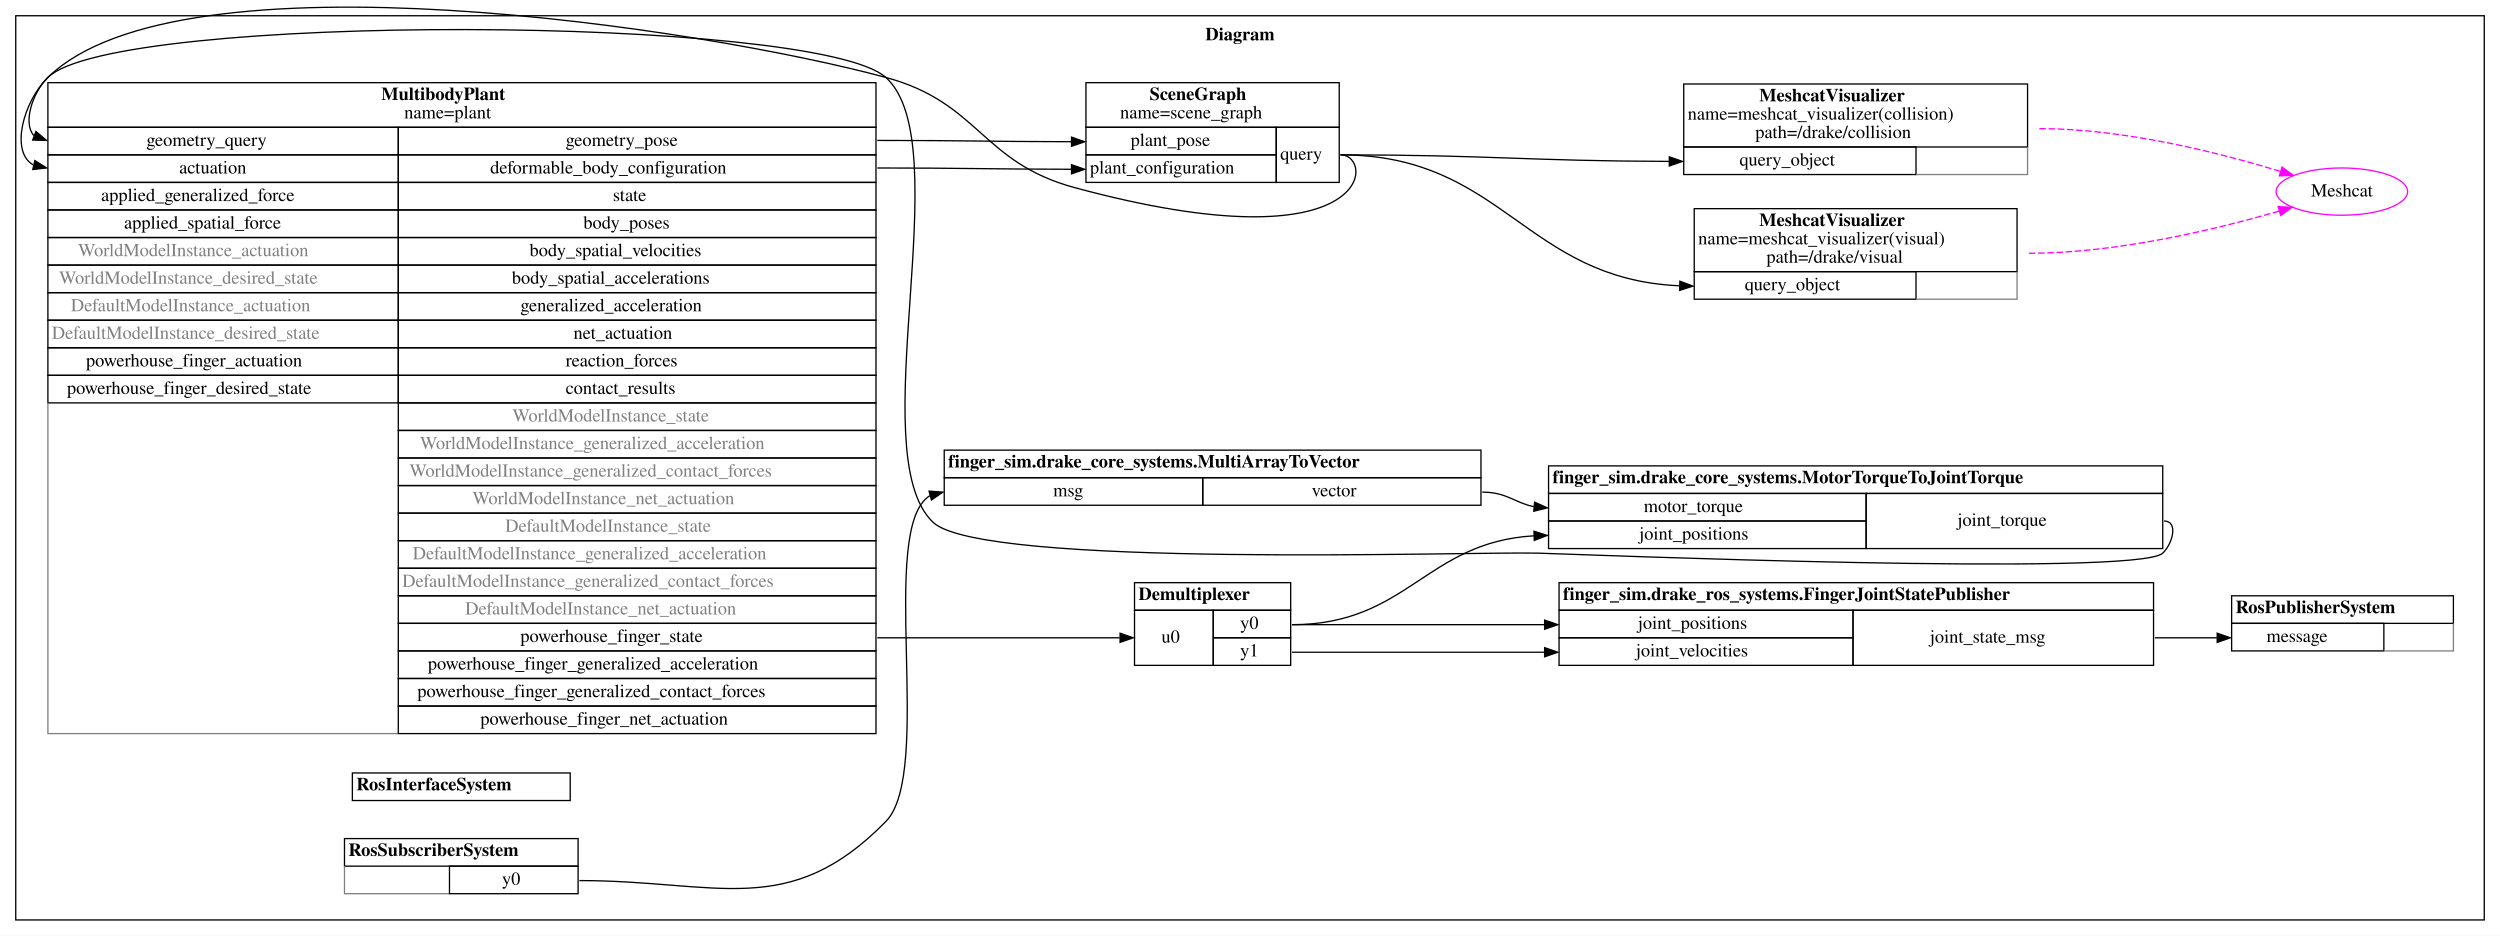
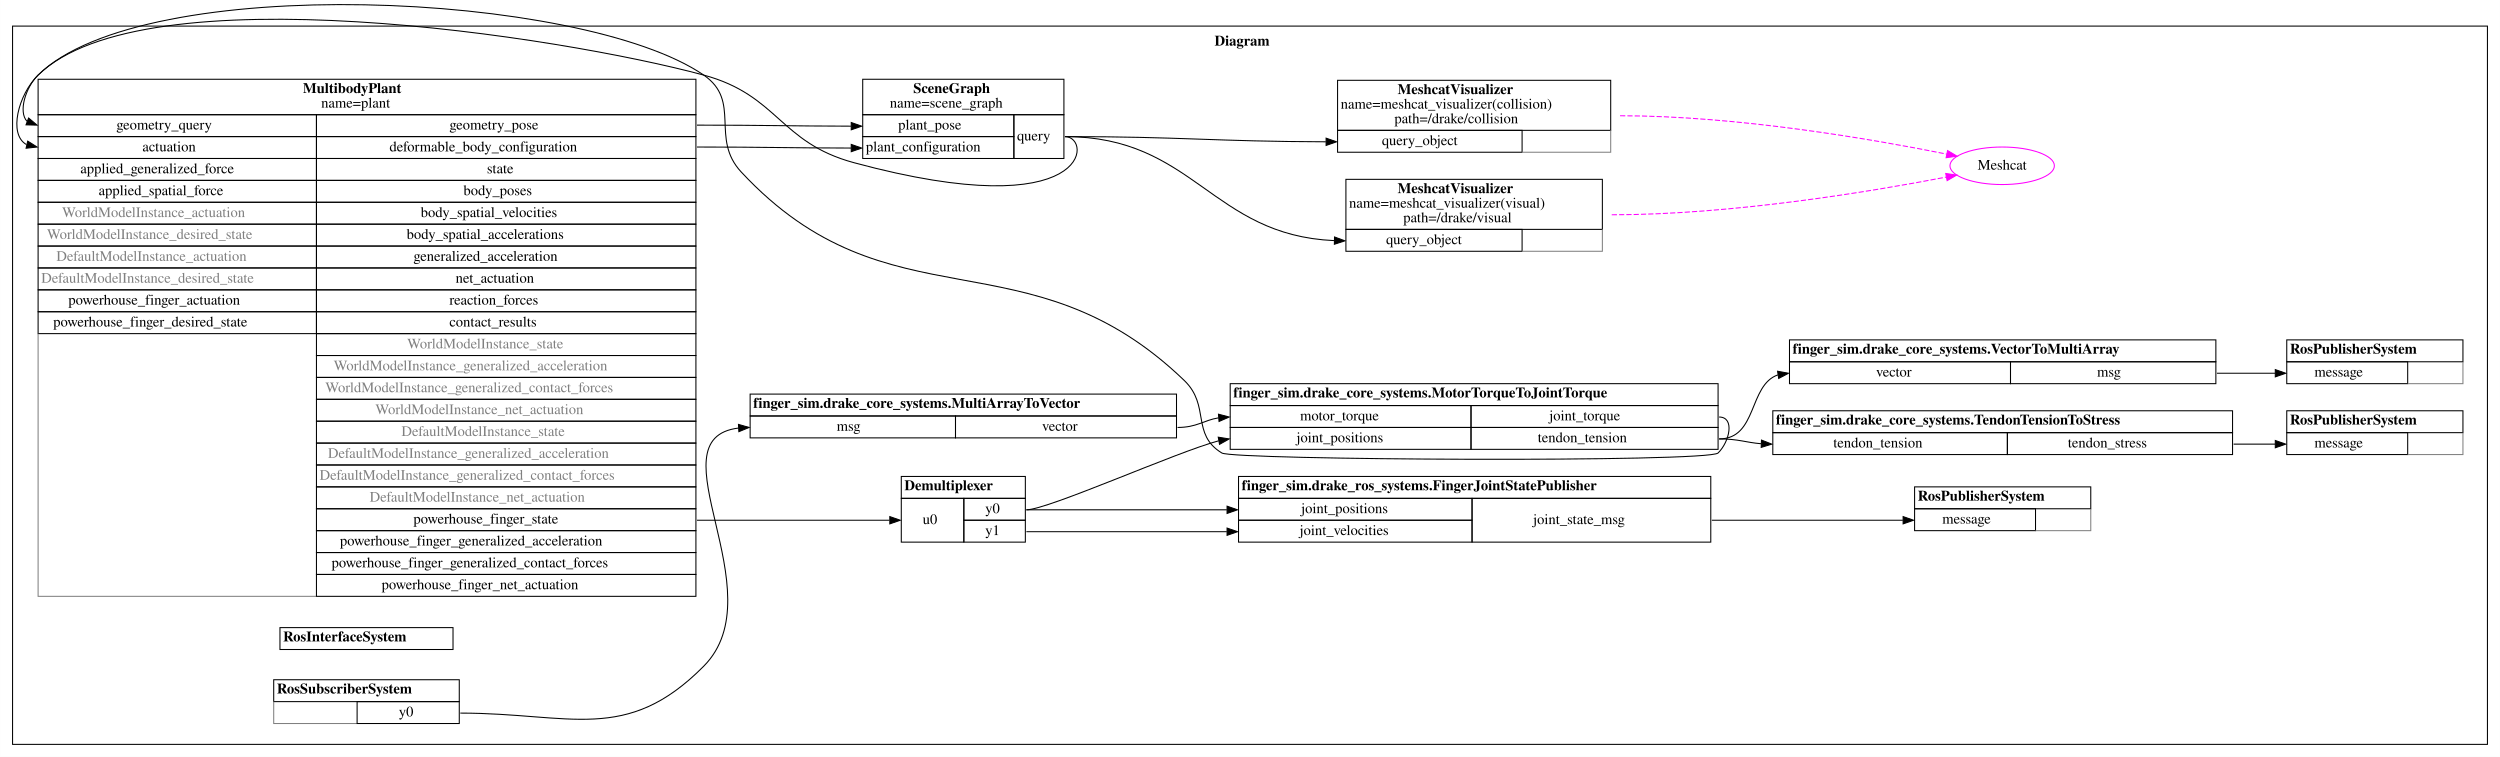
- <svg xmlns="http://www.w3.org/2000/svg" width="1905pt" height="713pt" viewBox="0.00 0.00 1905.00 713.00">
-   <g id="graph0" class="graph" transform="scale(1 1) rotate(0) translate(4 709)">
-     <polygon fill="white" stroke="transparent" points="-4,4 -4,-709 1901,-709 1901,4 -4,4" />
+ <svg xmlns="http://www.w3.org/2000/svg" width="2398pt" height="726pt" viewBox="0.00 0.00 2398.00 726.03">
+   <g id="graph0" class="graph" transform="scale(1 1) rotate(0) translate(4 722.03)">
+     <polygon fill="white" stroke="transparent" points="-4,4 -4,-722.03 2394,-722.03 2394,4 -4,4" />
    <g id="clust1" class="cluster">
-       <polygon fill="none" stroke="black" points="8,-8 8,-697 1889,-697 1889,-8 8,-8" />
-       <text text-anchor="start" x="914.5" y="-678.3" font-family="Times,serif" font-weight="bold" font-size="14.00">Diagram</text>
+       <polygon fill="none" stroke="black" points="8,-8 8,-697 2382,-697 2382,-8 8,-8" />
+       <text text-anchor="start" x="1161" y="-678.3" font-family="Times,serif" font-weight="bold" font-size="14.00">Diagram</text>
    </g>
    <g id="clust2" class="cluster">
-       <polygon fill="none" stroke="white" points="16,-16 16,-658 1881,-658 1881,-16 16,-16" />
+       <polygon fill="none" stroke="white" points="16,-16 16,-658 2374,-658 2374,-16 16,-16" />
    </g>
    <g id="node1" class="node">
      <polygon fill="none" stroke="black" points="32.5,-612 32.5,-646 663.5,-646 663.5,-612 32.5,-612" />
      <text text-anchor="start" x="286.5" y="-632.8" font-family="Times,serif" font-weight="bold" font-size="14.00">MultibodyPlant</text>
      <text text-anchor="start" x="304" y="-618.8" font-family="Times,serif" font-size="14.00">name=plant</text>
      <polygon fill="none" stroke="black" points="32.5,-591 32.5,-612 299.5,-612 299.5,-591 32.5,-591" />
      <text text-anchor="start" x="107.5" y="-597.8" font-family="Times,serif" font-size="14.00">geometry_query</text>
      <polygon fill="none" stroke="black" points="299.5,-591 299.5,-612 663.5,-612 663.5,-591 299.5,-591" />
      <text text-anchor="start" x="427" y="-597.8" font-family="Times,serif" font-size="14.00">geometry_pose</text>
      <polygon fill="none" stroke="black" points="32.5,-570 32.5,-591 299.5,-591 299.5,-570 32.5,-570" />
      <text text-anchor="start" x="132.5" y="-576.8" font-family="Times,serif" font-size="14.00">actuation</text>
      <polygon fill="none" stroke="black" points="299.5,-570 299.5,-591 663.5,-591 663.5,-570 299.5,-570" />
      <text text-anchor="start" x="369.5" y="-576.8" font-family="Times,serif" font-size="14.00">deformable_body_configuration</text>
      <polygon fill="none" stroke="black" points="32.5,-549 32.5,-570 299.5,-570 299.5,-549 32.5,-549" />
      <text text-anchor="start" x="73" y="-555.8" font-family="Times,serif" font-size="14.00">applied_generalized_force</text>
      <polygon fill="none" stroke="black" points="299.5,-549 299.5,-570 663.5,-570 663.5,-549 299.5,-549" />
      <text text-anchor="start" x="463" y="-555.8" font-family="Times,serif" font-size="14.00">state</text>
      <polygon fill="none" stroke="black" points="32.5,-528 32.5,-549 299.5,-549 299.5,-528 32.5,-528" />
      <text text-anchor="start" x="90.5" y="-534.8" font-family="Times,serif" font-size="14.00">applied_spatial_force</text>
      <polygon fill="none" stroke="black" points="299.5,-528 299.5,-549 663.5,-549 663.5,-528 299.5,-528" />
      <text text-anchor="start" x="440.5" y="-534.8" font-family="Times,serif" font-size="14.00">body_poses</text>
      <polygon fill="none" stroke="black" points="32.5,-507 32.5,-528 299.5,-528 299.5,-507 32.5,-507" />
      <text text-anchor="start" x="55.5" y="-513.8" font-family="Times,serif" font-size="14.00" fill="grey">WorldModelInstance_actuation</text>
      <polygon fill="none" stroke="black" points="299.5,-507 299.5,-528 663.5,-528 663.5,-507 299.5,-507" />
      <text text-anchor="start" x="399.5" y="-513.8" font-family="Times,serif" font-size="14.00">body_spatial_velocities</text>
      <polygon fill="none" stroke="black" points="32.5,-486 32.5,-507 299.5,-507 299.5,-486 32.5,-486" />
      <text text-anchor="start" x="41" y="-492.8" font-family="Times,serif" font-size="14.00" fill="grey">WorldModelInstance_desired_state</text>
      <polygon fill="none" stroke="black" points="299.5,-486 299.5,-507 663.5,-507 663.5,-486 299.5,-486" />
      <text text-anchor="start" x="386" y="-492.8" font-family="Times,serif" font-size="14.00">body_spatial_accelerations</text>
      <polygon fill="none" stroke="black" points="32.5,-465 32.5,-486 299.5,-486 299.5,-465 32.5,-465" />
      <text text-anchor="start" x="50" y="-471.8" font-family="Times,serif" font-size="14.00" fill="grey">DefaultModelInstance_actuation</text>
      <polygon fill="none" stroke="black" points="299.5,-465 299.5,-486 663.5,-486 663.5,-465 299.5,-465" />
      <text text-anchor="start" x="392.5" y="-471.8" font-family="Times,serif" font-size="14.00">generalized_acceleration</text>
      <polygon fill="none" stroke="black" points="32.5,-444 32.5,-465 299.5,-465 299.5,-444 32.5,-444" />
      <text text-anchor="start" x="35.5" y="-450.8" font-family="Times,serif" font-size="14.00" fill="grey">DefaultModelInstance_desired_state</text>
      <polygon fill="none" stroke="black" points="299.5,-444 299.5,-465 663.5,-465 663.5,-444 299.5,-444" />
      <text text-anchor="start" x="433" y="-450.8" font-family="Times,serif" font-size="14.00">net_actuation</text>
      <polygon fill="none" stroke="black" points="32.5,-423 32.5,-444 299.5,-444 299.5,-423 32.5,-423" />
      <text text-anchor="start" x="61.5" y="-429.8" font-family="Times,serif" font-size="14.00">powerhouse_finger_actuation</text>
      <polygon fill="none" stroke="black" points="299.5,-423 299.5,-444 663.5,-444 663.5,-423 299.5,-423" />
      <text text-anchor="start" x="427" y="-429.8" font-family="Times,serif" font-size="14.00">reaction_forces</text>
      <polygon fill="none" stroke="black" points="32.5,-402 32.5,-423 299.5,-423 299.5,-402 32.5,-402" />
      <text text-anchor="start" x="47" y="-408.8" font-family="Times,serif" font-size="14.00">powerhouse_finger_desired_state</text>
      <polygon fill="none" stroke="black" points="299.5,-402 299.5,-423 663.5,-423 663.5,-402 299.5,-402" />
      <text text-anchor="start" x="427" y="-408.8" font-family="Times,serif" font-size="14.00">contact_results</text>
      <polyline fill="none" stroke="grey" points="32.5,-402 32.5,-150 299.5,-150 " />
      <polygon fill="none" stroke="black" points="299.5,-381 299.5,-402 663.5,-402 663.5,-381 299.5,-381" />
      <text text-anchor="start" x="386.5" y="-387.8" font-family="Times,serif" font-size="14.00" fill="grey">WorldModelInstance_state</text>
      <polygon fill="none" stroke="black" points="299.5,-360 299.5,-381 663.5,-381 663.5,-360 299.5,-360" />
      <text text-anchor="start" x="316" y="-366.8" font-family="Times,serif" font-size="14.00" fill="grey">WorldModelInstance_generalized_acceleration</text>
      <polygon fill="none" stroke="black" points="299.5,-339 299.5,-360 663.5,-360 663.5,-339 299.5,-339" />
      <text text-anchor="start" x="308" y="-345.8" font-family="Times,serif" font-size="14.00" fill="grey">WorldModelInstance_generalized_contact_forces</text>
      <polygon fill="none" stroke="black" points="299.5,-318 299.5,-339 663.5,-339 663.5,-318 299.5,-318" />
      <text text-anchor="start" x="356" y="-324.8" font-family="Times,serif" font-size="14.00" fill="grey">WorldModelInstance_net_actuation</text>
      <polygon fill="none" stroke="black" points="299.5,-297 299.5,-318 663.5,-318 663.5,-297 299.5,-297" />
      <text text-anchor="start" x="381" y="-303.8" font-family="Times,serif" font-size="14.00" fill="grey">DefaultModelInstance_state</text>
      <polygon fill="none" stroke="black" points="299.5,-276 299.5,-297 663.5,-297 663.5,-276 299.5,-276" />
      <text text-anchor="start" x="310.5" y="-282.8" font-family="Times,serif" font-size="14.00" fill="grey">DefaultModelInstance_generalized_acceleration</text>
      <polygon fill="none" stroke="black" points="299.5,-255 299.5,-276 663.5,-276 663.5,-255 299.5,-255" />
      <text text-anchor="start" x="302.5" y="-261.8" font-family="Times,serif" font-size="14.00" fill="grey">DefaultModelInstance_generalized_contact_forces</text>
      <polygon fill="none" stroke="black" points="299.5,-234 299.5,-255 663.5,-255 663.5,-234 299.5,-234" />
      <text text-anchor="start" x="350.5" y="-240.8" font-family="Times,serif" font-size="14.00" fill="grey">DefaultModelInstance_net_actuation</text>
      <polygon fill="none" stroke="black" points="299.5,-213 299.5,-234 663.5,-234 663.5,-213 299.5,-213" />
      <text text-anchor="start" x="392.5" y="-219.8" font-family="Times,serif" font-size="14.00">powerhouse_finger_state</text>
      <polygon fill="none" stroke="black" points="299.5,-192 299.5,-213 663.5,-213 663.5,-192 299.5,-192" />
      <text text-anchor="start" x="322" y="-198.8" font-family="Times,serif" font-size="14.00">powerhouse_finger_generalized_acceleration</text>
      <polygon fill="none" stroke="black" points="299.5,-171 299.5,-192 663.5,-192 663.5,-171 299.5,-171" />
      <text text-anchor="start" x="314" y="-177.8" font-family="Times,serif" font-size="14.00">powerhouse_finger_generalized_contact_forces</text>
      <polygon fill="none" stroke="black" points="299.5,-150 299.5,-171 663.5,-171 663.5,-150 299.5,-150" />
      <text text-anchor="start" x="362" y="-156.8" font-family="Times,serif" font-size="14.00">powerhouse_finger_net_actuation</text>
    </g>
    <g id="node2" class="node">
      <polygon fill="none" stroke="black" points="823.5,-612 823.5,-646 1016.5,-646 1016.5,-612 823.5,-612" />
      <text text-anchor="start" x="872" y="-632.8" font-family="Times,serif" font-weight="bold" font-size="14.00">SceneGraph</text>
      <text text-anchor="start" x="849.5" y="-618.8" font-family="Times,serif" font-size="14.00">name=scene_graph</text>
      <polygon fill="none" stroke="black" points="823.5,-591 823.5,-612 968.5,-612 968.5,-591 823.5,-591" />
      <text text-anchor="start" x="857.5" y="-597.8" font-family="Times,serif" font-size="14.00">plant_pose</text>
      <polygon fill="none" stroke="black" points="968.5,-570 968.5,-612 1016.5,-612 1016.5,-570 968.5,-570" />
      <text text-anchor="start" x="971.5" y="-587.3" font-family="Times,serif" font-size="14.00">query</text>
      <polygon fill="none" stroke="black" points="823.5,-570 823.5,-591 968.5,-591 968.5,-570 823.5,-570" />
      <text text-anchor="start" x="826.5" y="-576.8" font-family="Times,serif" font-size="14.00">plant_configuration</text>
    </g>
-     <g id="edge9" class="edge">
+     <g id="edge3" class="edge">
      <path fill="none" stroke="black" d="M664.5,-602C731.16,-602 750.36,-601.1 812.2,-601.01" />
      <polygon fill="black" stroke="black" points="812.5,-604.51 822.5,-601 812.5,-597.51 812.5,-604.51" />
    </g>
-     <g id="edge10" class="edge">
+     <g id="edge4" class="edge">
      <path fill="none" stroke="black" d="M664.5,-581C731.16,-581 750.36,-580.1 812.2,-580.01" />
      <polygon fill="black" stroke="black" points="812.5,-583.51 822.5,-580 812.5,-576.51 812.5,-583.51" />
    </g>
    <g id="node8" class="node">
      <polygon fill="none" stroke="black" points="860.5,-244 860.5,-265 979.5,-265 979.5,-244 860.5,-244" />
      <text text-anchor="start" x="863.5" y="-251.8" font-family="Times,serif" font-weight="bold" font-size="14.00">Demultiplexer</text>
      <polygon fill="none" stroke="black" points="860.5,-202 860.5,-244 920.5,-244 920.5,-202 860.5,-202" />
      <text text-anchor="start" x="881" y="-219.3" font-family="Times,serif" font-size="14.00">u0</text>
      <polygon fill="none" stroke="black" points="920.5,-223 920.5,-244 979.5,-244 979.5,-223 920.5,-223" />
      <text text-anchor="start" x="941" y="-229.8" font-family="Times,serif" font-size="14.00">y0</text>
      <polygon fill="none" stroke="black" points="920.5,-202 920.5,-223 979.5,-223 979.5,-202 920.5,-202" />
      <text text-anchor="start" x="941" y="-208.8" font-family="Times,serif" font-size="14.00">y1</text>
    </g>
-     <g id="edge3" class="edge">
+     <g id="edge11" class="edge">
      <path fill="none" stroke="black" d="M664.5,-223C747.61,-223 770.95,-223 849.16,-223" />
      <polygon fill="black" stroke="black" points="849.5,-226.5 859.5,-223 849.5,-219.5 849.5,-226.5" />
    </g>
-     <g id="edge5" class="edge">
+     <g id="edge7" class="edge">
      <path fill="none" stroke="black" d="M1017.5,-591C1044.03,-591 1043.67,-504.18 815,-566 743.47,-585.34 742.53,-630.66 671,-650 534.03,-687.03 133.87,-749.28 32.5,-650 20.35,-638.1 13.38,-614.69 21.85,-605.66" />
      <polygon fill="black" stroke="black" points="23.39,-608.82 31.5,-602 20.91,-602.28 23.39,-608.82" />
    </g>
    <g id="node3" class="node">
      <polygon fill="none" stroke="black" points="1287,-502 1287,-550 1533,-550 1533,-502 1287,-502" />
      <text text-anchor="start" x="1336.5" y="-536.8" font-family="Times,serif" font-weight="bold" font-size="14.00">MeshcatVisualizer</text>
      <text text-anchor="start" x="1290" y="-522.8" font-family="Times,serif" font-size="14.00">name=meshcat_visualizer(visual)</text>
      <text text-anchor="start" x="1342" y="-508.8" font-family="Times,serif" font-size="14.00">path=/drake/visual</text>
      <polygon fill="none" stroke="black" points="1287,-481 1287,-502 1456,-502 1456,-481 1287,-481" />
      <text text-anchor="start" x="1325.5" y="-487.8" font-family="Times,serif" font-size="14.00">query_object</text>
      <polyline fill="none" stroke="grey" points="1456,-481 1533,-481 1533,-502 " />
    </g>
-     <g id="edge4" class="edge">
+     <g id="edge5" class="edge">
      <path fill="none" stroke="black" d="M1017.5,-591C1141.36,-591 1157.82,-496.39 1275.8,-491.22" />
      <polygon fill="black" stroke="black" points="1276.08,-494.72 1286,-491 1275.93,-487.72 1276.08,-494.72" />
    </g>
    <g id="node5" class="node">
      <polygon fill="none" stroke="black" points="1279,-597 1279,-645 1541,-645 1541,-597 1279,-597" />
      <text text-anchor="start" x="1336.5" y="-631.8" font-family="Times,serif" font-weight="bold" font-size="14.00">MeshcatVisualizer</text>
      <text text-anchor="start" x="1282" y="-617.8" font-family="Times,serif" font-size="14.00">name=meshcat_visualizer(collision)</text>
      <text text-anchor="start" x="1333.5" y="-603.8" font-family="Times,serif" font-size="14.00">path=/drake/collision</text>
      <polygon fill="none" stroke="black" points="1279,-576 1279,-597 1456,-597 1456,-576 1279,-576" />
      <text text-anchor="start" x="1321.5" y="-582.8" font-family="Times,serif" font-size="14.00">query_object</text>
      <polyline fill="none" stroke="grey" points="1456,-576 1541,-576 1541,-597 " />
    </g>
-     <g id="edge7" class="edge">
+     <g id="edge6" class="edge">
      <path fill="none" stroke="black" d="M1017.5,-591C1129.79,-591 1160.37,-586.3 1267.72,-586.01" />
      <polygon fill="black" stroke="black" points="1268,-589.51 1278,-586 1268,-582.51 1268,-589.51" />
    </g>
    <g id="node4" class="node">
-       <ellipse fill="none" stroke="magenta" cx="1780.5" cy="-563" rx="50.09" ry="18" />
-       <text text-anchor="middle" x="1780.5" y="-559.3" font-family="Times,serif" font-size="14.00">Meshcat</text>
+       <ellipse fill="none" stroke="magenta" cx="1916.5" cy="-563" rx="50.09" ry="18" />
+       <text text-anchor="middle" x="1916.5" y="-559.3" font-family="Times,serif" font-size="14.00">Meshcat</text>
    </g>
    <g id="edge1" class="edge">
-       <path fill="none" stroke="magenta" stroke-dasharray="5,2" d="M1542,-516C1609.3,-516 1685.32,-534.38 1732.82,-548.16" />
-       <polygon fill="magenta" stroke="magenta" points="1731.93,-551.54 1742.52,-551.02 1733.92,-544.83 1731.93,-551.54" />
+       <path fill="none" stroke="magenta" stroke-dasharray="5,2" d="M1542,-516C1657.08,-516 1790.56,-538.24 1862.68,-552.12" />
+       <polygon fill="magenta" stroke="magenta" points="1862.38,-555.63 1872.87,-554.1 1863.72,-548.76 1862.38,-555.63" />
    </g>
    <g id="edge2" class="edge">
-       <path fill="none" stroke="magenta" stroke-dasharray="5,2" d="M1550,-611C1614.85,-611 1687.86,-592.41 1733.77,-578.37" />
-       <polygon fill="magenta" stroke="magenta" points="1734.91,-581.68 1743.42,-575.36 1732.83,-575 1734.91,-581.68" />
+       <path fill="none" stroke="magenta" stroke-dasharray="5,2" d="M1550,-611C1662.39,-611 1792.58,-588.41 1863.26,-574.23" />
+       <polygon fill="magenta" stroke="magenta" points="1864.15,-577.62 1873.25,-572.2 1862.75,-570.76 1864.15,-577.62" />
    </g>
    <g id="node6" class="node">
      <polygon fill="none" stroke="black" points="264.5,-99 264.5,-120 430.5,-120 430.5,-99 264.5,-99" />
      <text text-anchor="start" x="267.5" y="-106.8" font-family="Times,serif" font-weight="bold" font-size="14.00">RosInterfaceSystem</text>
    </g>
    <g id="node7" class="node">
      <polygon fill="none" stroke="black" points="1184,-244 1184,-265 1637,-265 1637,-244 1184,-244" />
      <text text-anchor="start" x="1187" y="-251.8" font-family="Times,serif" font-weight="bold" font-size="14.00">finger_sim.drake_ros_systems.FingerJointStatePublisher</text>
      <polygon fill="none" stroke="black" points="1184,-223 1184,-244 1408,-244 1408,-223 1184,-223" />
      <text text-anchor="start" x="1244" y="-229.8" font-family="Times,serif" font-size="14.00">joint_positions</text>
      <polygon fill="none" stroke="black" points="1408,-202 1408,-244 1637,-244 1637,-202 1408,-202" />
      <text text-anchor="start" x="1466.5" y="-219.3" font-family="Times,serif" font-size="14.00">joint_state_msg</text>
      <polygon fill="none" stroke="black" points="1184,-202 1184,-223 1408,-223 1408,-202 1184,-202" />
      <text text-anchor="start" x="1242.5" y="-208.8" font-family="Times,serif" font-size="14.00">joint_velocities</text>
    </g>
    <g id="node9" class="node">
-       <polygon fill="none" stroke="black" points="1696.5,-234 1696.5,-255 1865.5,-255 1865.5,-234 1696.5,-234" />
-       <text text-anchor="start" x="1699.5" y="-241.8" font-family="Times,serif" font-weight="bold" font-size="14.00">RosPublisherSystem</text>
-       <polygon fill="none" stroke="black" points="1696.5,-213 1696.5,-234 1812.5,-234 1812.5,-213 1696.5,-213" />
-       <text text-anchor="start" x="1723" y="-219.8" font-family="Times,serif" font-size="14.00">message</text>
-       <polyline fill="none" stroke="grey" points="1812.5,-213 1865.5,-213 1865.5,-234 " />
-     </g>
-     <g id="edge13" class="edge">
-       <path fill="none" stroke="black" d="M1638,-223C1659.76,-223 1667.63,-223 1685.26,-223" />
-       <polygon fill="black" stroke="black" points="1685.5,-226.5 1695.5,-223 1685.5,-219.5 1685.5,-226.5" />
-     </g>
-     <g id="edge11" class="edge">
+       <polygon fill="none" stroke="black" points="1832.5,-234 1832.5,-255 2001.5,-255 2001.5,-234 1832.5,-234" />
+       <text text-anchor="start" x="1835.5" y="-241.8" font-family="Times,serif" font-weight="bold" font-size="14.00">RosPublisherSystem</text>
+       <polygon fill="none" stroke="black" points="1832.5,-213 1832.5,-234 1948.5,-234 1948.5,-213 1832.5,-213" />
+       <text text-anchor="start" x="1859" y="-219.8" font-family="Times,serif" font-size="14.00">message</text>
+       <polyline fill="none" stroke="grey" points="1948.5,-213 2001.5,-213 2001.5,-234 " />
+     </g>
+     <g id="edge12" class="edge">
+       <path fill="none" stroke="black" d="M1638,-223C1720.47,-223 1743.63,-223 1821.23,-223" />
+       <polygon fill="black" stroke="black" points="1821.5,-226.5 1831.5,-223 1821.5,-219.5 1821.5,-226.5" />
+     </g>
+     <g id="edge9" class="edge">
      <path fill="none" stroke="black" d="M980.5,-233C1066.98,-233 1091.14,-233 1172.75,-233" />
      <polygon fill="black" stroke="black" points="1173,-236.5 1183,-233 1173,-229.5 1173,-236.5" />
    </g>
-     <g id="edge12" class="edge">
+     <g id="edge10" class="edge">
      <path fill="none" stroke="black" d="M980.5,-212C1066.98,-212 1091.14,-212 1172.75,-212" />
      <polygon fill="black" stroke="black" points="1173,-215.5 1183,-212 1173,-208.5 1173,-215.5" />
    </g>
    <g id="node12" class="node">
      <polygon fill="none" stroke="black" points="1176,-333 1176,-354 1644,-354 1644,-333 1176,-333" />
      <text text-anchor="start" x="1179" y="-340.8" font-family="Times,serif" font-weight="bold" font-size="14.00">finger_sim.drake_core_systems.MotorTorqueToJointTorque</text>
-       <polygon fill="none" stroke="black" points="1176,-312 1176,-333 1418,-333 1418,-312 1176,-312" />
-       <text text-anchor="start" x="1248.5" y="-318.8" font-family="Times,serif" font-size="14.00">motor_torque</text>
-       <polygon fill="none" stroke="black" points="1418,-291 1418,-333 1644,-333 1644,-291 1418,-291" />
-       <text text-anchor="start" x="1487.5" y="-308.3" font-family="Times,serif" font-size="14.00">joint_torque</text>
-       <polygon fill="none" stroke="black" points="1176,-291 1176,-312 1418,-312 1418,-291 1176,-291" />
-       <text text-anchor="start" x="1245" y="-297.8" font-family="Times,serif" font-size="14.00">joint_positions</text>
+       <polygon fill="none" stroke="black" points="1176,-312 1176,-333 1407,-333 1407,-312 1176,-312" />
+       <text text-anchor="start" x="1243" y="-318.8" font-family="Times,serif" font-size="14.00">motor_torque</text>
+       <polygon fill="none" stroke="black" points="1407,-312 1407,-333 1644,-333 1644,-312 1407,-312" />
+       <text text-anchor="start" x="1482" y="-318.8" font-family="Times,serif" font-size="14.00">joint_torque</text>
+       <polygon fill="none" stroke="black" points="1176,-291 1176,-312 1407,-312 1407,-291 1176,-291" />
+       <text text-anchor="start" x="1239.5" y="-297.8" font-family="Times,serif" font-size="14.00">joint_positions</text>
+       <polygon fill="none" stroke="black" points="1407,-291 1407,-312 1644,-312 1644,-291 1407,-291" />
+       <text text-anchor="start" x="1471" y="-297.8" font-family="Times,serif" font-size="14.00">tendon_tension</text>
    </g>
    <g id="edge15" class="edge">
-       <path fill="none" stroke="black" d="M980.5,-233C1068.59,-233 1082.44,-295.92 1164.88,-300.71" />
-       <polygon fill="black" stroke="black" points="1164.9,-304.21 1175,-301 1165.1,-297.22 1164.9,-304.21" />
+       <path fill="none" stroke="black" d="M980.5,-233C1001.16,-233 1124.26,-288.37 1164.93,-299.18" />
+       <polygon fill="black" stroke="black" points="1164.54,-302.67 1175,-301 1165.78,-295.78 1164.54,-302.67" />
    </g>
    <g id="node10" class="node">
      <polygon fill="none" stroke="black" points="258.5,-49 258.5,-70 436.5,-70 436.5,-49 258.5,-49" />
      <text text-anchor="start" x="261.5" y="-56.8" font-family="Times,serif" font-weight="bold" font-size="14.00">RosSubscriberSystem</text>
      <polyline fill="none" stroke="grey" points="258.5,-49 258.5,-28 338.5,-28 " />
      <polygon fill="none" stroke="black" points="338.5,-28 338.5,-49 436.5,-49 436.5,-28 338.5,-28" />
      <text text-anchor="start" x="378.5" y="-34.8" font-family="Times,serif" font-size="14.00">y0</text>
    </g>
    <g id="node11" class="node">
-       <polygon fill="none" stroke="black" points="715.5,-345 715.5,-366 1124.5,-366 1124.5,-345 715.5,-345" />
-       <text text-anchor="start" x="718.5" y="-352.8" font-family="Times,serif" font-weight="bold" font-size="14.00">finger_sim.drake_core_systems.MultiArrayToVector</text>
-       <polygon fill="none" stroke="black" points="715.5,-324 715.5,-345 912.5,-345 912.5,-324 715.5,-324" />
-       <text text-anchor="start" x="798.5" y="-330.8" font-family="Times,serif" font-size="14.00">msg</text>
-       <polygon fill="none" stroke="black" points="912.5,-324 912.5,-345 1124.5,-345 1124.5,-324 912.5,-324" />
-       <text text-anchor="start" x="995.5" y="-330.8" font-family="Times,serif" font-size="14.00">vector</text>
+       <polygon fill="none" stroke="black" points="715.5,-323 715.5,-344 1124.5,-344 1124.5,-323 715.5,-323" />
+       <text text-anchor="start" x="718.5" y="-330.8" font-family="Times,serif" font-weight="bold" font-size="14.00">finger_sim.drake_core_systems.MultiArrayToVector</text>
+       <polygon fill="none" stroke="black" points="715.5,-302 715.5,-323 912.5,-323 912.5,-302 715.5,-302" />
+       <text text-anchor="start" x="798.5" y="-308.8" font-family="Times,serif" font-size="14.00">msg</text>
+       <polygon fill="none" stroke="black" points="912.5,-302 912.5,-323 1124.5,-323 1124.5,-302 912.5,-302" />
+       <text text-anchor="start" x="995.5" y="-308.8" font-family="Times,serif" font-size="14.00">vector</text>
+     </g>
+     <g id="edge13" class="edge">
+       <path fill="none" stroke="black" d="M437.5,-38C543.19,-38 596.59,-7.94 671,-83 741.37,-153.99 620,-301.17 704.43,-311.43" />
+       <polygon fill="black" stroke="black" points="704.32,-314.93 714.5,-312 704.71,-307.94 704.32,-314.93" />
+     </g>
+     <g id="edge14" class="edge">
+       <path fill="none" stroke="black" d="M1125.5,-312C1144.09,-312 1150.44,-318.86 1164.83,-321.22" />
+       <polygon fill="black" stroke="black" points="1164.76,-324.72 1175,-322 1165.3,-317.74 1164.76,-324.72" />
    </g>
    <g id="edge8" class="edge">
-       <path fill="none" stroke="black" d="M437.5,-38C543.19,-38 596.97,-7.57 671,-83 708.02,-120.72 664.49,-306.78 704.61,-331.33" />
-       <polygon fill="black" stroke="black" points="703.93,-334.77 714.5,-334 705.76,-328.01 703.93,-334.77" />
-     </g>
-     <g id="edge14" class="edge">
-       <path fill="none" stroke="black" d="M1125.5,-334C1144.25,-334 1150.37,-325.77 1164.77,-322.94" />
-       <polygon fill="black" stroke="black" points="1165.36,-326.4 1175,-322 1164.72,-319.43 1165.36,-326.4" />
-     </g>
-     <g id="edge6" class="edge">
-       <path fill="none" stroke="black" d="M1645,-312C1655.9,-312 1651.86,-295.05 1644,-287.5 1624.92,-269.19 1194.44,-286.83 1168,-287.5 1116.73,-288.81 744.25,-275.74 707,-311 651.98,-363.08 727.33,-599.34 671,-650 618.25,-697.44 83.03,-699.8 32.5,-650 13.56,-631.33 3.65,-593.15 21.36,-583.34" />
+       <path fill="none" stroke="black" d="M1645,-322C1660.34,-322 1655,-298.19 1644,-287.5 1634.52,-278.29 1179.3,-280.63 1168,-287.5 1138.28,-305.58 1157.06,-332.87 1132,-357 981.6,-501.78 849.32,-404.27 707,-557 676.78,-589.43 707.56,-624.95 671,-650 553.95,-730.2 133.55,-749.6 32.5,-650 13.56,-631.33 3.65,-593.15 21.36,-583.34" />
      <polygon fill="black" stroke="black" points="22.54,-586.66 31.5,-581 20.97,-579.84 22.54,-586.66" />
+     </g>
+     <g id="node13" class="node">
+       <polygon fill="none" stroke="black" points="1696.5,-307 1696.5,-328 2137.5,-328 2137.5,-307 1696.5,-307" />
+       <text text-anchor="start" x="1699.5" y="-314.8" font-family="Times,serif" font-weight="bold" font-size="14.00">finger_sim.drake_core_systems.TendonTensionToStress</text>
+       <polygon fill="none" stroke="black" points="1696.5,-286 1696.5,-307 1921.5,-307 1921.5,-286 1696.5,-286" />
+       <text text-anchor="start" x="1754.5" y="-292.8" font-family="Times,serif" font-size="14.00">tendon_tension</text>
+       <polygon fill="none" stroke="black" points="1921.5,-286 1921.5,-307 2137.5,-307 2137.5,-286 1921.5,-286" />
+       <text text-anchor="start" x="1979.5" y="-292.8" font-family="Times,serif" font-size="14.00">tendon_stress</text>
+     </g>
+     <g id="edge16" class="edge">
+       <path fill="none" stroke="black" d="M1645,-301C1663.68,-301 1670.59,-297.57 1685.22,-296.39" />
+       <polygon fill="black" stroke="black" points="1685.64,-299.88 1695.5,-296 1685.37,-292.88 1685.64,-299.88" />
+     </g>
+     <g id="node14" class="node">
+       <polygon fill="none" stroke="black" points="1712.5,-375 1712.5,-396 2121.5,-396 2121.5,-375 1712.5,-375" />
+       <text text-anchor="start" x="1715.5" y="-382.8" font-family="Times,serif" font-weight="bold" font-size="14.00">finger_sim.drake_core_systems.VectorToMultiArray</text>
+       <polygon fill="none" stroke="black" points="1712.5,-354 1712.5,-375 1924.5,-375 1924.5,-354 1712.5,-354" />
+       <text text-anchor="start" x="1795.5" y="-360.8" font-family="Times,serif" font-size="14.00">vector</text>
+       <polygon fill="none" stroke="black" points="1924.5,-354 1924.5,-375 2121.5,-375 2121.5,-354 1924.5,-354" />
+       <text text-anchor="start" x="2007.5" y="-360.8" font-family="Times,serif" font-size="14.00">msg</text>
+     </g>
+     <g id="edge17" class="edge">
+       <path fill="none" stroke="black" d="M1645,-301C1681.9,-301 1673.1,-352.74 1701.42,-362.44" />
+       <polygon fill="black" stroke="black" points="1701.08,-365.93 1711.5,-364 1702.15,-359.01 1701.08,-365.93" />
+     </g>
+     <g id="node15" class="node">
+       <polygon fill="none" stroke="black" points="2189.5,-307 2189.5,-328 2358.5,-328 2358.5,-307 2189.5,-307" />
+       <text text-anchor="start" x="2192.5" y="-314.8" font-family="Times,serif" font-weight="bold" font-size="14.00">RosPublisherSystem</text>
+       <polygon fill="none" stroke="black" points="2189.5,-286 2189.5,-307 2305.5,-307 2305.5,-286 2189.5,-286" />
+       <text text-anchor="start" x="2216" y="-292.8" font-family="Times,serif" font-size="14.00">message</text>
+       <polyline fill="none" stroke="grey" points="2305.5,-286 2358.5,-286 2358.5,-307 " />
+     </g>
+     <g id="edge18" class="edge">
+       <path fill="none" stroke="black" d="M2138.5,-296C2156.9,-296 2163.88,-296 2178.35,-296" />
+       <polygon fill="black" stroke="black" points="2178.5,-299.5 2188.5,-296 2178.5,-292.5 2178.5,-299.5" />
+     </g>
+     <g id="node16" class="node">
+       <polygon fill="none" stroke="black" points="2189.5,-375 2189.5,-396 2358.5,-396 2358.5,-375 2189.5,-375" />
+       <text text-anchor="start" x="2192.5" y="-382.8" font-family="Times,serif" font-weight="bold" font-size="14.00">RosPublisherSystem</text>
+       <polygon fill="none" stroke="black" points="2189.5,-354 2189.5,-375 2305.5,-375 2305.5,-354 2189.5,-354" />
+       <text text-anchor="start" x="2216" y="-360.8" font-family="Times,serif" font-size="14.00">message</text>
+       <polyline fill="none" stroke="grey" points="2305.5,-354 2358.5,-354 2358.5,-375 " />
+     </g>
+     <g id="edge19" class="edge">
+       <path fill="none" stroke="black" d="M2122.5,-364C2148.17,-364 2156.99,-364 2178.45,-364" />
+       <polygon fill="black" stroke="black" points="2178.5,-367.5 2188.5,-364 2178.5,-360.5 2178.5,-367.5" />
    </g>
  </g>
</svg>
